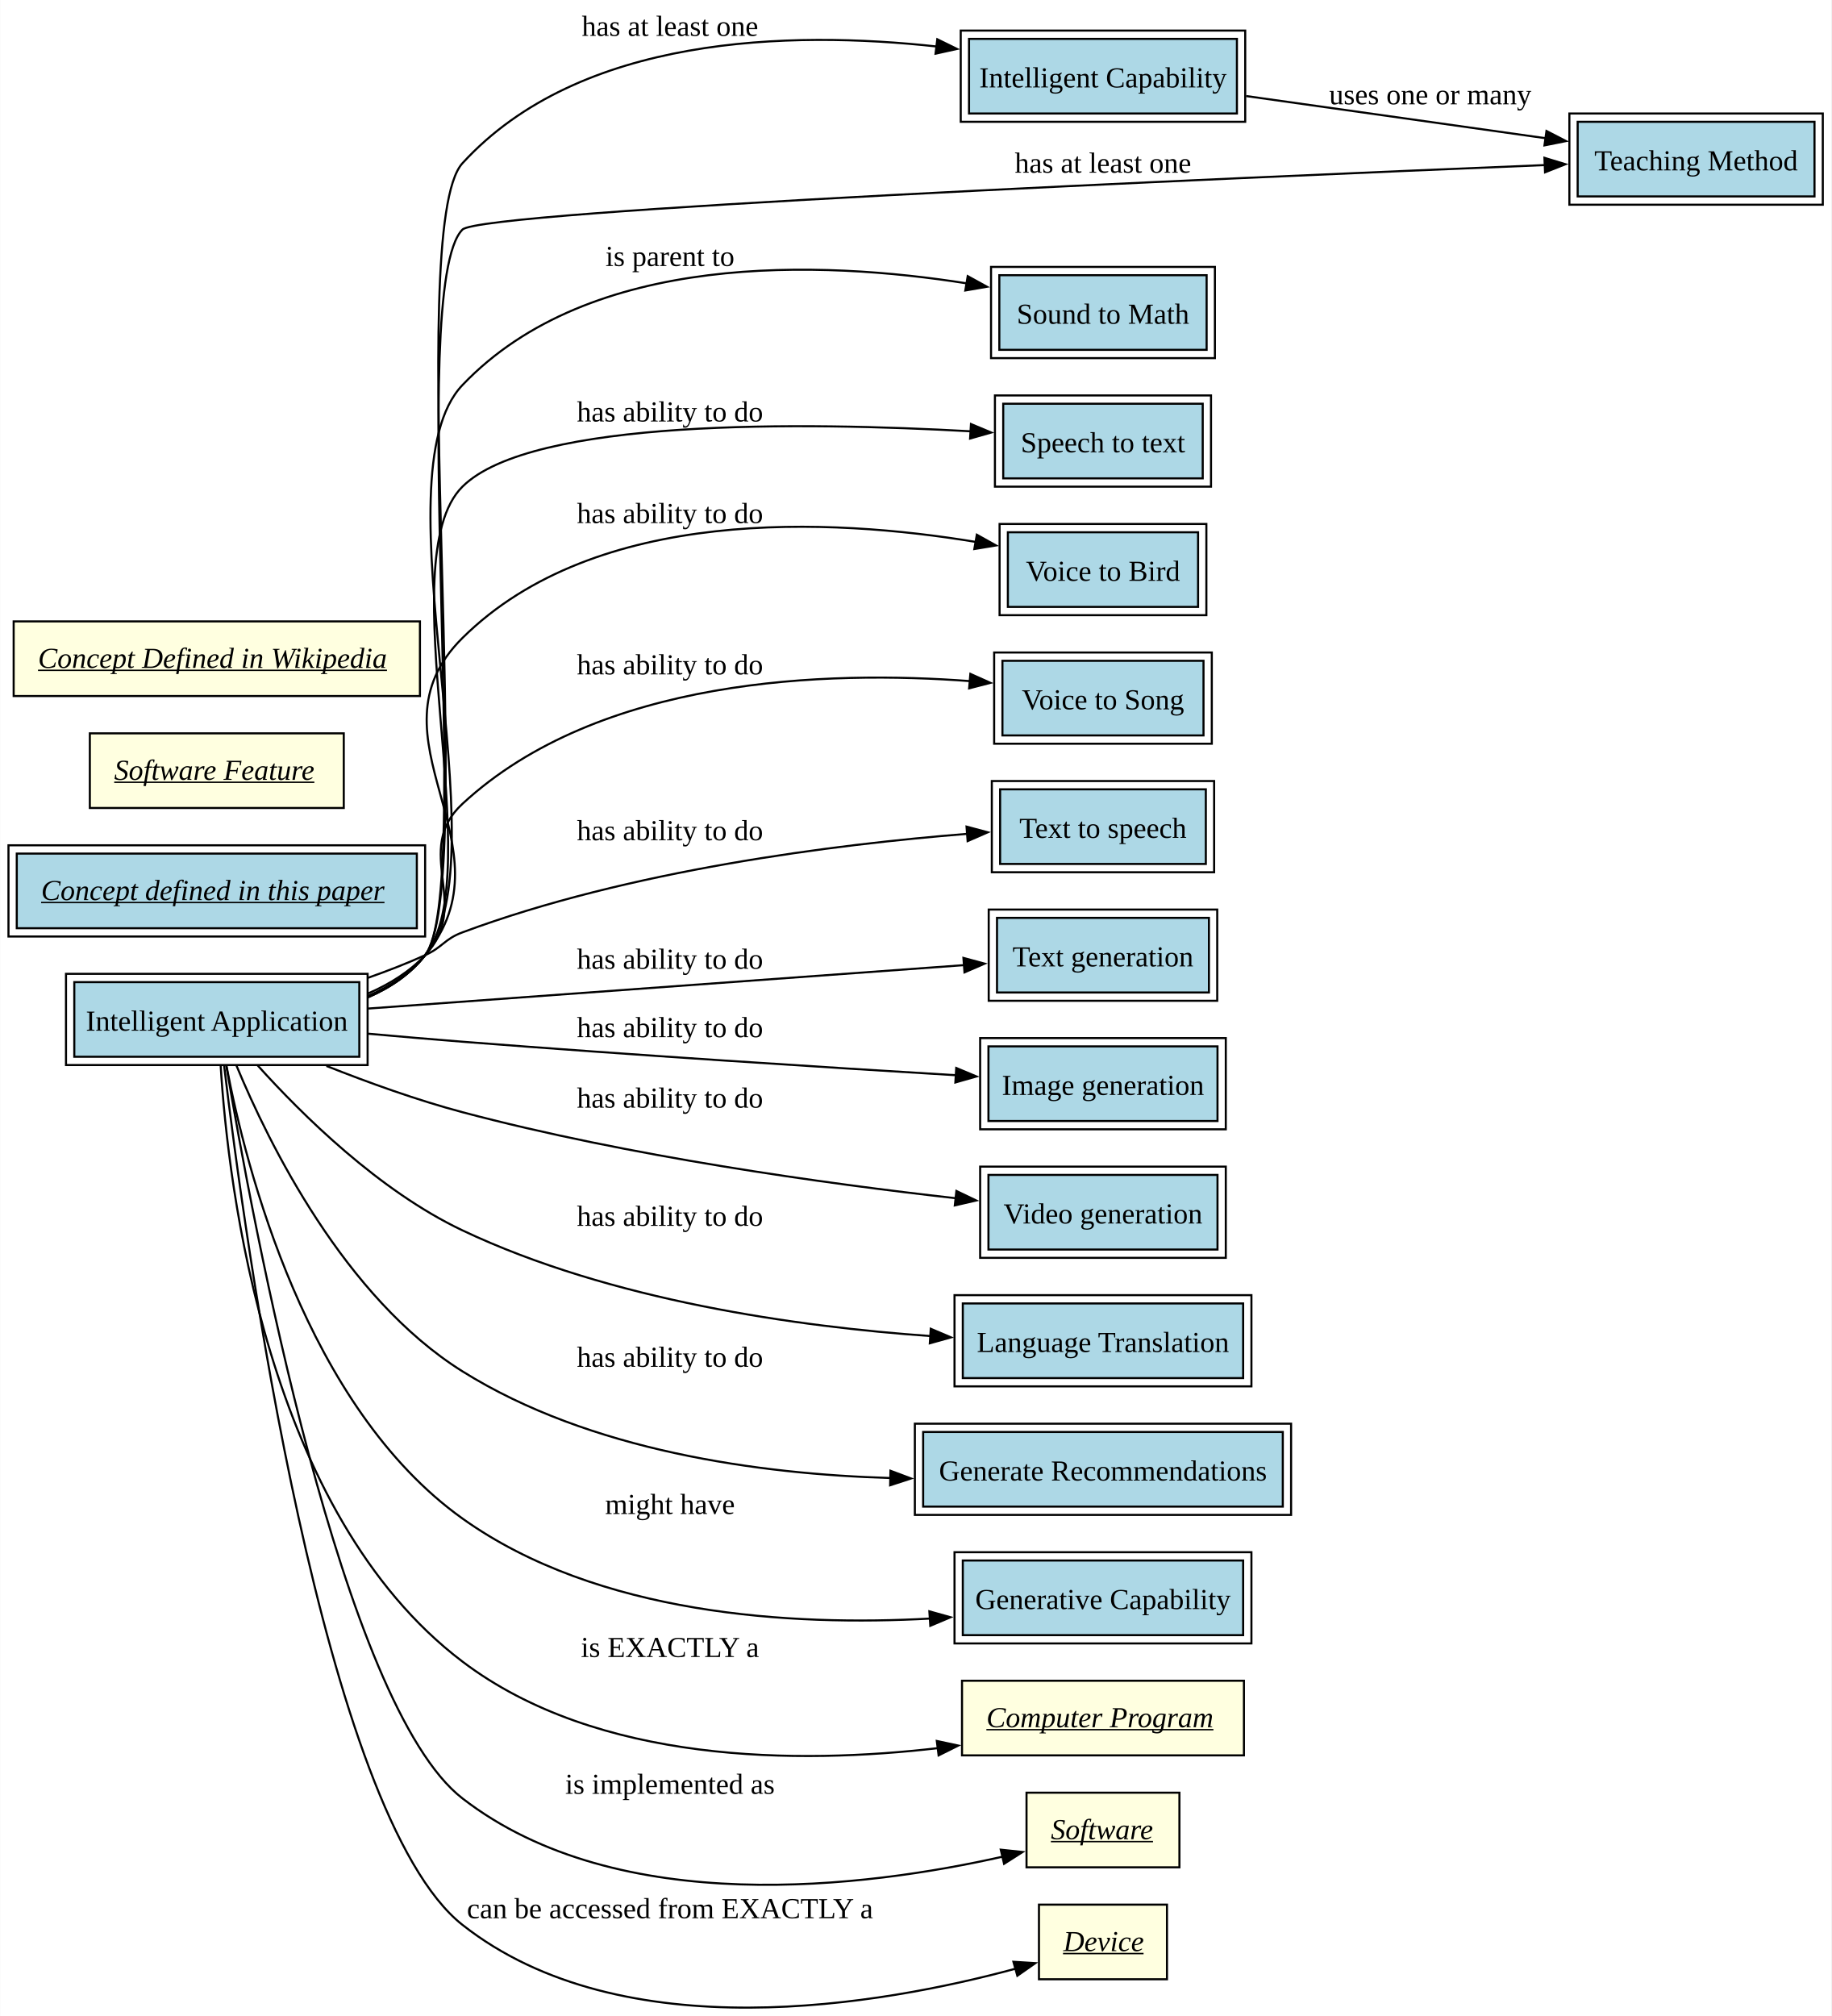
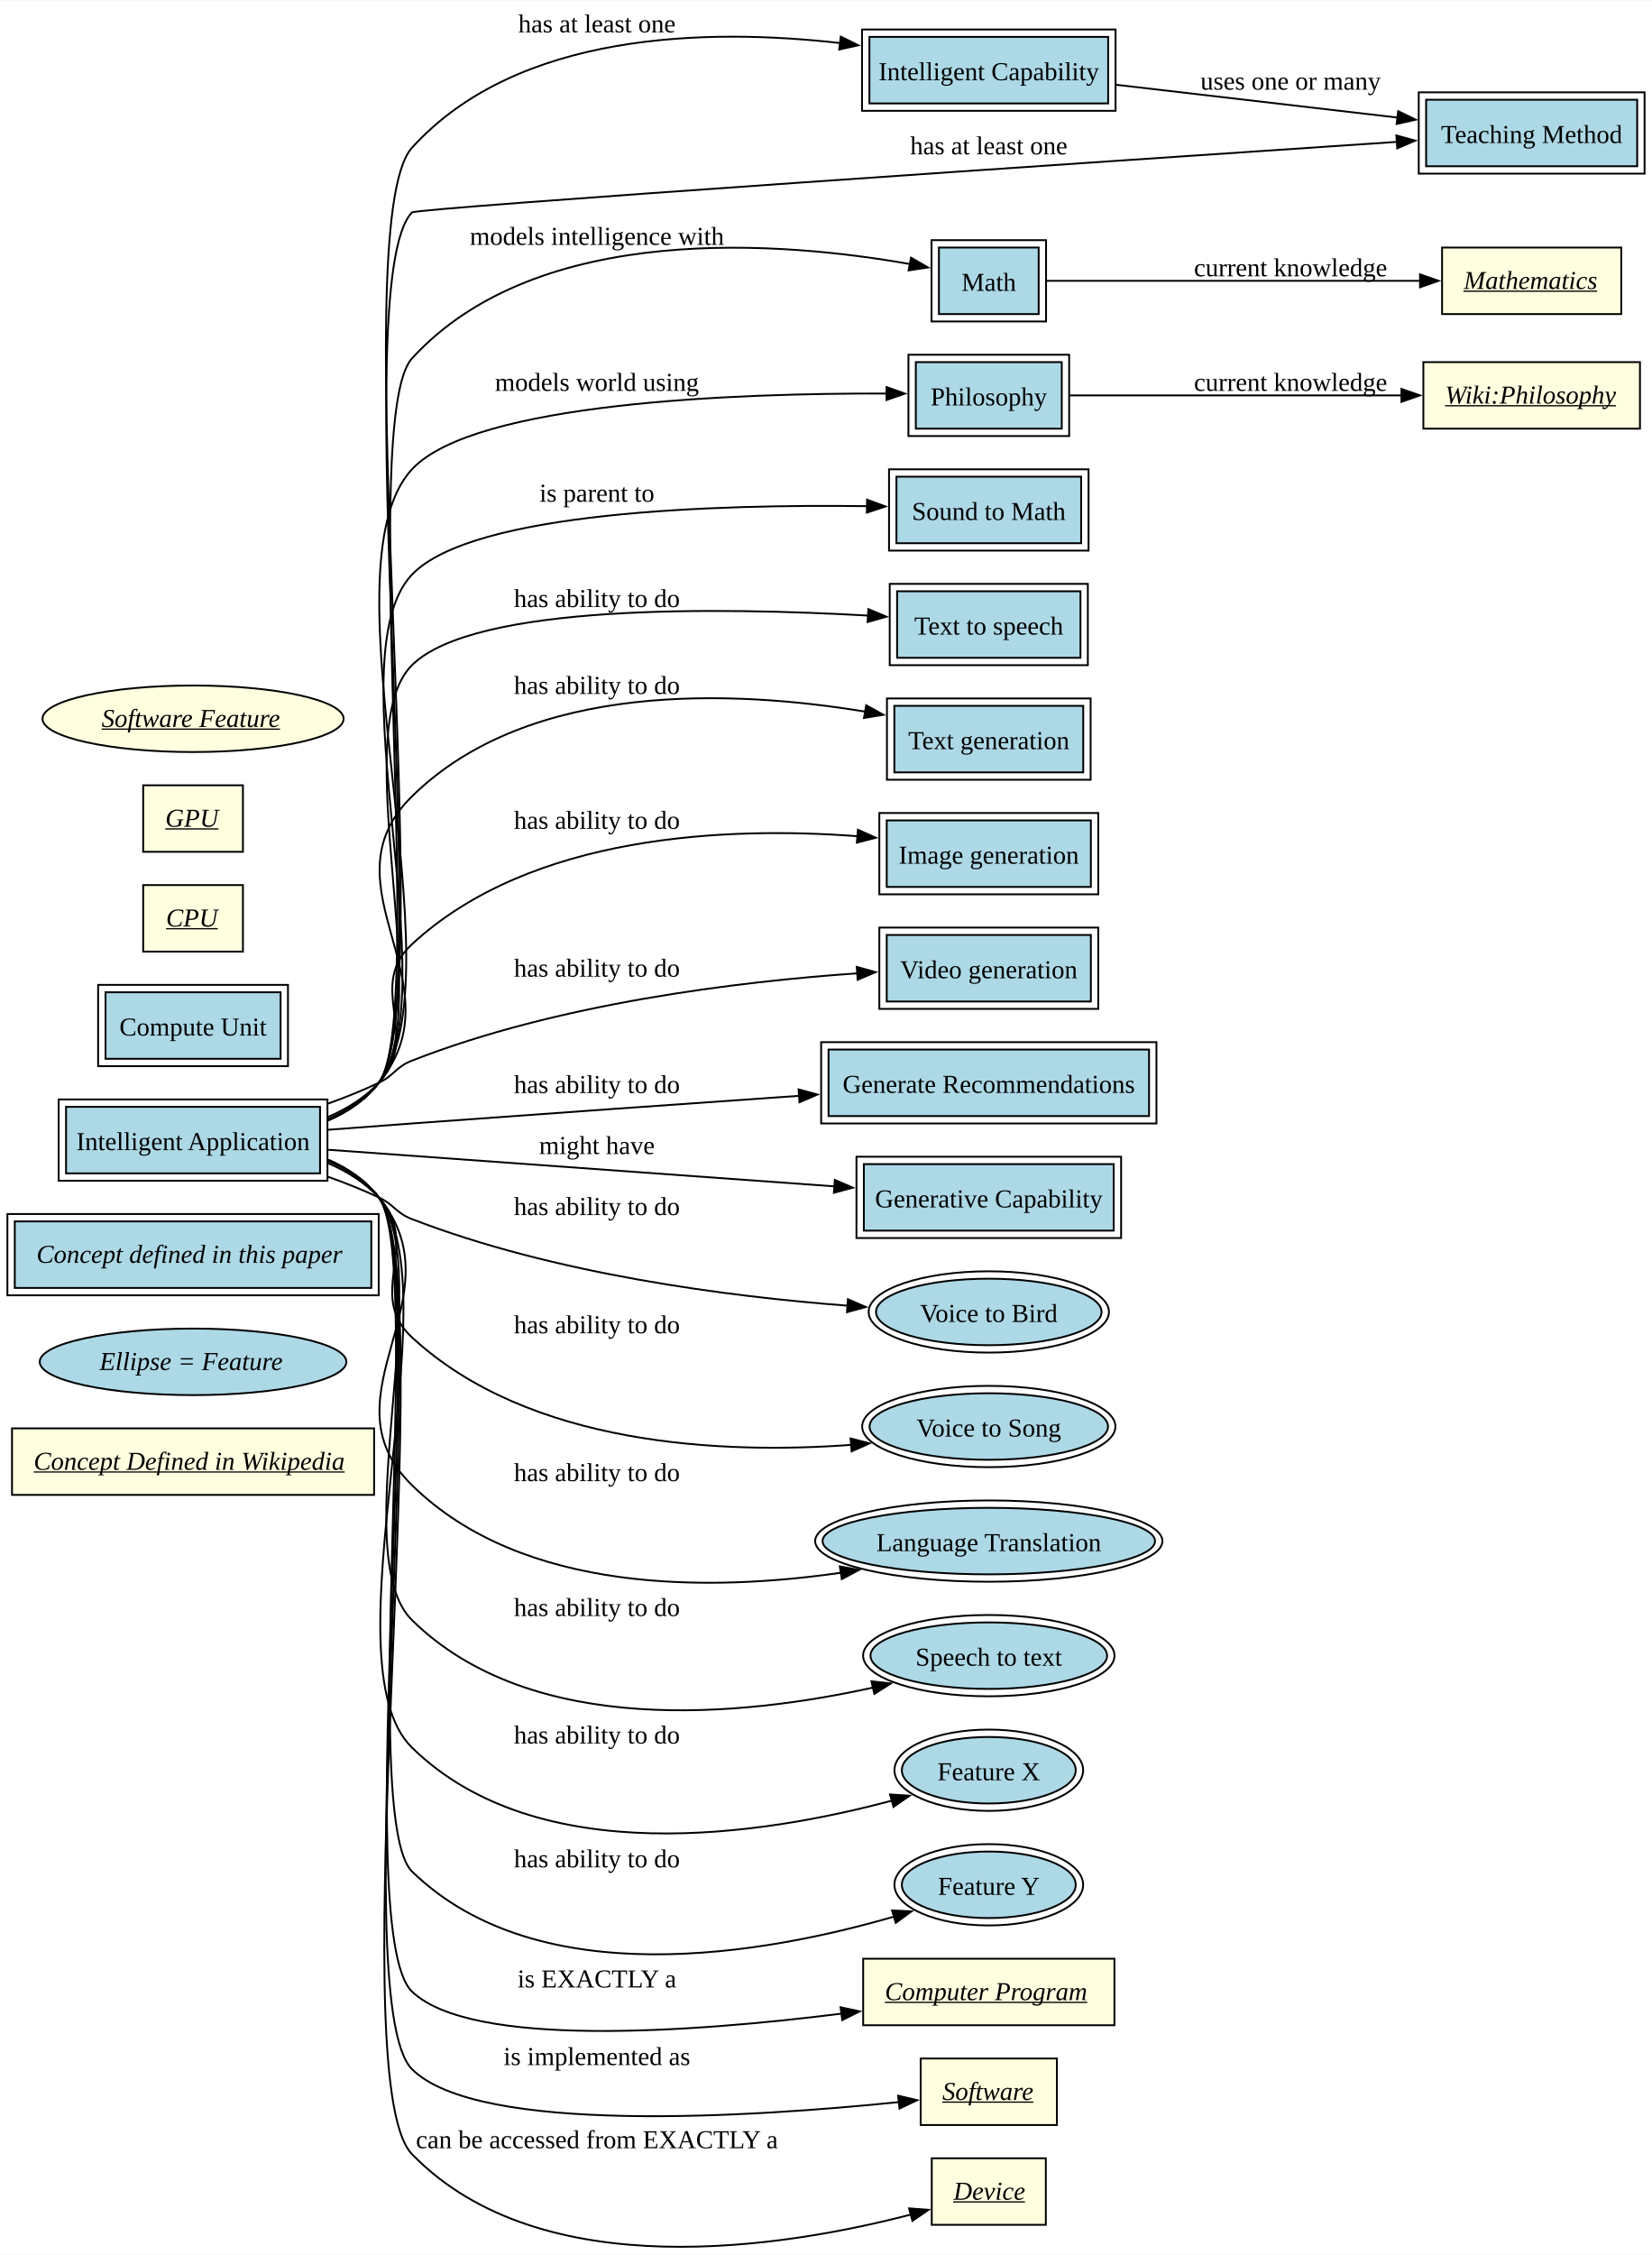
- <svg xmlns="http://www.w3.org/2000/svg" xmlns:xlink="http://www.w3.org/1999/xlink" width="883pt" height="972pt" viewBox="0.00 0.00 883.25 972.47">
-   <g id="graph0" class="graph" transform="scale(1 1) rotate(0) translate(4 968.47)">
-     <polygon fill="white" stroke="none" points="-4,4 -4,-968.47 879.25,-968.47 879.25,4 -4,4" />
+ <svg xmlns="http://www.w3.org/2000/svg" xmlns:xlink="http://www.w3.org/1999/xlink" width="894pt" height="1220pt" viewBox="0.00 0.00 894.22 1219.87">
+   <g id="graph0" class="graph" transform="scale(1 1) rotate(0) translate(4 1215.87)">
+     <polygon fill="white" stroke="none" points="-4,4 -4,-1215.87 890.22,-1215.87 890.22,4 -4,4" />
    <g id="node1" class="node">
-       <polygon fill="lightblue" stroke="black" points="169.25,-494.72 31.75,-494.72 31.75,-458.72 169.25,-458.72 169.25,-494.72" />
-       <polygon fill="none" stroke="black" points="173.25,-498.72 27.75,-498.72 27.75,-454.72 173.25,-454.72 173.25,-498.72" />
-       <text text-anchor="middle" x="100.5" y="-471.3" font-family="Times New Roman,serif" font-size="14.00">Intelligent Application</text>
+       <g id="a_node1">
+         <a xlink:href="https://en.wikipedia.org/" xlink:title=" &lt;i&gt;&lt;u&gt;Concept Defined in Wikipedia&lt;/u&gt;&lt;/i&gt; ">
+           <polygon fill="lightyellow" stroke="black" points="198.5,-443.12 2.5,-443.12 2.5,-407.12 198.5,-407.12 198.5,-443.12" />
+           <text text-anchor="start" x="10.5" y="-420.69" font-family="Times New Roman,serif" font-size="14.00"> </text>
+           <text text-anchor="start" x="14.25" y="-420.69" font-family="Times New Roman,serif" font-style="italic" text-decoration="underline" font-size="14.00">Concept Defined in Wikipedia</text>
+           <text text-anchor="start" x="186.75" y="-420.69" font-family="Times New Roman,serif" font-size="14.00"> </text>
+         </a>
+       </g>
    </g>
    <g id="node2" class="node">
-       <polygon fill="lightblue" stroke="black" points="592.62,-949.72 463.38,-949.72 463.38,-913.72 592.62,-913.72 592.62,-949.72" />
-       <polygon fill="none" stroke="black" points="596.62,-953.72 459.38,-953.72 459.38,-909.72 596.62,-909.72 596.62,-953.72" />
-       <text text-anchor="middle" x="528" y="-926.3" font-family="Times New Roman,serif" font-size="14.00">Intelligent Capability</text>
+       <ellipse fill="lightblue" stroke="black" cx="100.5" cy="-479.12" rx="83" ry="18" />
+       <text text-anchor="start" x="46.12" y="-474.69" font-family="Times New Roman,serif" font-size="14.00"> </text>
+       <text text-anchor="start" x="49.88" y="-474.69" font-family="Times New Roman,serif" font-style="italic" font-size="14.00">Ellipse = Feature</text>
+       <text text-anchor="start" x="151.12" y="-474.69" font-family="Times New Roman,serif" font-size="14.00"> </text>
+     </g>
+     <g id="node3" class="node">
+       <polygon fill="lightblue" stroke="black" points="197,-555.12 4,-555.12 4,-519.12 197,-519.12 197,-555.12" />
+       <polygon fill="none" stroke="black" points="201,-559.12 0,-559.12 0,-515.12 201,-515.12 201,-559.12" />
+       <text text-anchor="start" x="12" y="-532.69" font-family="Times New Roman,serif" font-size="14.00"> </text>
+       <text text-anchor="start" x="15.75" y="-532.69" font-family="Times New Roman,serif" font-style="italic" font-size="14.00">Concept defined in this paper</text>
+       <text text-anchor="start" x="185.25" y="-532.69" font-family="Times New Roman,serif" font-size="14.00"> </text>
+     </g>
+     <g id="node4" class="node">
+       <polygon fill="lightblue" stroke="black" points="169.25,-617.12 31.75,-617.12 31.75,-581.12 169.25,-581.12 169.25,-617.12" />
+       <polygon fill="none" stroke="black" points="173.25,-621.12 27.75,-621.12 27.75,-577.12 173.25,-577.12 173.25,-621.12" />
+       <text text-anchor="middle" x="100.5" y="-593.69" font-family="Times New Roman,serif" font-size="14.00">Intelligent Application</text>
+     </g>
+     <g id="node5" class="node">
+       <polygon fill="lightblue" stroke="black" points="595.86,-1196.12 466.61,-1196.12 466.61,-1160.12 595.86,-1160.12 595.86,-1196.12" />
+       <polygon fill="none" stroke="black" points="599.86,-1200.12 462.61,-1200.12 462.61,-1156.12 599.86,-1156.12 599.86,-1200.12" />
+       <text text-anchor="middle" x="531.24" y="-1172.69" font-family="Times New Roman,serif" font-size="14.00">Intelligent Capability</text>
+     </g>
+     <g id="edge8" class="edge">
+       <path fill="none" stroke="black" d="M173.59,-609.74C184.24,-614.37 193.97,-620.91 201,-630.12 235.14,-674.83 181.23,-1094.42 219,-1136.12 276.07,-1199.11 379.07,-1200.96 450.88,-1192.77" />
+       <polygon fill="black" stroke="black" points="451.13,-1196.26 460.63,-1191.56 450.27,-1189.31 451.13,-1196.26" />
+       <text text-anchor="middle" x="319.12" y="-1198.57" font-family="Times New Roman,serif" font-size="14.00">has at least one</text>
+     </g>
+     <g id="node6" class="node">
+       <polygon fill="lightblue" stroke="black" points="882.22,-1162.12 767.97,-1162.12 767.97,-1126.12 882.22,-1126.12 882.22,-1162.12" />
+       <polygon fill="none" stroke="black" points="886.22,-1166.12 763.97,-1166.12 763.97,-1122.12 886.22,-1122.12 886.22,-1166.12" />
+       <text text-anchor="middle" x="825.1" y="-1138.69" font-family="Times New Roman,serif" font-size="14.00">Teaching Method</text>
+     </g>
+     <g id="edge9" class="edge">
+       <path fill="none" stroke="black" d="M173.57,-609.76C184.22,-614.39 193.96,-620.92 201,-630.12 232.84,-671.7 182.58,-1063.48 219,-1101.12 221.3,-1103.49 592.74,-1128.63 752.45,-1139.33" />
+       <polygon fill="black" stroke="black" points="751.86,-1142.8 762.07,-1139.98 752.33,-1135.81 751.86,-1142.8" />
+       <text text-anchor="middle" x="531.24" y="-1132.57" font-family="Times New Roman,serif" font-size="14.00">has at least one</text>
+     </g>
+     <g id="node8" class="node">
+       <polygon fill="lightblue" stroke="black" points="558.24,-1082.12 504.24,-1082.12 504.24,-1046.12 558.24,-1046.12 558.24,-1082.12" />
+       <polygon fill="none" stroke="black" points="562.24,-1086.12 500.24,-1086.12 500.24,-1042.12 562.24,-1042.12 562.24,-1086.12" />
+       <text text-anchor="middle" x="531.24" y="-1058.69" font-family="Times New Roman,serif" font-size="14.00">Math</text>
+     </g>
+     <g id="edge1" class="edge">
+       <path fill="none" stroke="black" d="M173.51,-609.8C184.17,-614.43 193.92,-620.95 201,-630.12 227.64,-664.63 189.56,-989.95 219,-1022.12 287.56,-1097.01 421.07,-1085.17 488.76,-1073.15" />
+       <polygon fill="black" stroke="black" points="489.15,-1076.64 498.33,-1071.35 487.86,-1069.75 489.15,-1076.64" />
+       <text text-anchor="middle" x="319.12" y="-1083.57" font-family="Times New Roman,serif" font-size="14.00">models intelligence with</text>
+     </g>
+     <g id="node9" class="node">
+       <polygon fill="lightblue" stroke="black" points="570.74,-1020.12 491.74,-1020.12 491.74,-984.12 570.74,-984.12 570.74,-1020.12" />
+       <polygon fill="none" stroke="black" points="574.74,-1024.12 487.74,-1024.12 487.74,-980.12 574.74,-980.12 574.74,-1024.12" />
+       <text text-anchor="middle" x="531.24" y="-996.69" font-family="Times New Roman,serif" font-size="14.00">Philosophy</text>
+     </g>
+     <g id="edge2" class="edge">
+       <path fill="none" stroke="black" d="M173.45,-609.85C184.11,-614.47 193.89,-620.98 201,-630.12 246.39,-688.42 168.71,-907.98 219,-962.12 252.79,-998.49 396.26,-1003.35 476.09,-1003.12" />
+       <polygon fill="black" stroke="black" points="475.89,-1006.63 485.87,-1003.07 475.85,-999.63 475.89,-1006.63" />
+       <text text-anchor="middle" x="319.12" y="-1004.57" font-family="Times New Roman,serif" font-size="14.00">models world using</text>
+     </g>
+     <g id="node10" class="node">
+       <polygon fill="lightblue" stroke="black" points="581.24,-958.12 481.24,-958.12 481.24,-922.12 581.24,-922.12 581.24,-958.12" />
+       <polygon fill="none" stroke="black" points="585.24,-962.12 477.24,-962.12 477.24,-918.12 585.24,-918.12 585.24,-962.12" />
+       <text text-anchor="middle" x="531.24" y="-934.69" font-family="Times New Roman,serif" font-size="14.00">Sound to Math</text>
+     </g>
+     <g id="edge23" class="edge">
+       <path fill="none" stroke="black" d="M173.36,-609.92C184.03,-614.53 193.84,-621.02 201,-630.12 238.89,-678.23 176.72,-860.81 219,-905.12 251.76,-939.44 384.53,-943.23 465.7,-942.17" />
+       <polygon fill="black" stroke="black" points="465.34,-945.67 475.29,-942.01 465.23,-938.67 465.34,-945.67" />
+       <text text-anchor="middle" x="319.12" y="-944.57" font-family="Times New Roman,serif" font-size="14.00">is parent to</text>
+     </g>
+     <g id="node11" class="node">
+       <polygon fill="lightblue" stroke="black" points="580.86,-896.12 481.61,-896.12 481.61,-860.12 580.86,-860.12 580.86,-896.12" />
+       <polygon fill="none" stroke="black" points="584.86,-900.12 477.61,-900.12 477.61,-856.12 584.86,-856.12 584.86,-900.12" />
+       <text text-anchor="middle" x="531.24" y="-872.69" font-family="Times New Roman,serif" font-size="14.00">Text to speech</text>
+     </g>
+     <g id="edge12" class="edge">
+       <path fill="none" stroke="black" d="M173.26,-610.01C183.94,-614.61 193.77,-621.07 201,-630.12 232.45,-669.48 183.22,-820.65 219,-856.12 252.62,-889.44 385.41,-887.52 466.28,-882.94" />
+       <polygon fill="black" stroke="black" points="466.05,-886.46 475.82,-882.37 465.63,-879.47 466.05,-886.46" />
+       <text text-anchor="middle" x="319.12" y="-887.57" font-family="Times New Roman,serif" font-size="14.00">has ability to do</text>
+     </g>
+     <g id="node12" class="node">
+       <polygon fill="lightblue" stroke="black" points="582.36,-834.12 480.11,-834.12 480.11,-798.12 582.36,-798.12 582.36,-834.12" />
+       <polygon fill="none" stroke="black" points="586.36,-838.12 476.11,-838.12 476.11,-794.12 586.36,-794.12 586.36,-838.12" />
+       <text text-anchor="middle" x="531.24" y="-810.69" font-family="Times New Roman,serif" font-size="14.00">Text generation</text>
+     </g>
+     <g id="edge18" class="edge">
+       <path fill="none" stroke="black" d="M173.73,-610.55C184.16,-615.11 193.78,-621.41 201,-630.12 245.26,-683.51 169.56,-736.48 219,-785.12 282.93,-848.01 393.92,-842.65 464.64,-830.93" />
+       <polygon fill="black" stroke="black" points="464.89,-834.44 474.13,-829.27 463.68,-827.55 464.89,-834.44" />
+       <text text-anchor="middle" x="319.12" y="-840.57" font-family="Times New Roman,serif" font-size="14.00">has ability to do</text>
+     </g>
+     <g id="node13" class="node">
+       <polygon fill="lightblue" stroke="black" points="586.49,-772.12 475.99,-772.12 475.99,-736.12 586.49,-736.12 586.49,-772.12" />
+       <polygon fill="none" stroke="black" points="590.49,-776.12 471.99,-776.12 471.99,-732.12 590.49,-732.12 590.49,-776.12" />
+       <text text-anchor="middle" x="531.24" y="-748.69" font-family="Times New Roman,serif" font-size="14.00">Image generation</text>
+     </g>
+     <g id="edge19" class="edge">
+       <path fill="none" stroke="black" d="M173.62,-611.65C183.86,-616.08 193.46,-622.06 201,-630.12 224.42,-655.15 193.82,-681.86 219,-705.12 283.71,-764.88 390.16,-768.84 460.24,-763.56" />
+       <polygon fill="black" stroke="black" points="460.41,-767.06 470.08,-762.73 459.82,-760.08 460.41,-767.06" />
+       <text text-anchor="middle" x="319.12" y="-767.57" font-family="Times New Roman,serif" font-size="14.00">has ability to do</text>
+     </g>
+     <g id="node14" class="node">
+       <polygon fill="lightblue" stroke="black" points="586.49,-710.12 475.99,-710.12 475.99,-674.12 586.49,-674.12 586.49,-710.12" />
+       <polygon fill="none" stroke="black" points="590.49,-714.12 471.99,-714.12 471.99,-670.12 590.49,-670.12 590.49,-714.12" />
+       <text text-anchor="middle" x="531.24" y="-686.69" font-family="Times New Roman,serif" font-size="14.00">Video generation</text>
+     </g>
+     <g id="edge20" class="edge">
+       <path fill="none" stroke="black" d="M173.64,-618.89C183.01,-622.24 192.34,-625.99 201,-630.12 209.68,-634.25 210.05,-638.61 219,-642.12 298.07,-673.11 395.64,-684.9 460.23,-689.38" />
+       <polygon fill="black" stroke="black" points="459.78,-692.86 469.99,-690.01 460.24,-685.88 459.78,-692.86" />
+       <text text-anchor="middle" x="319.12" y="-687.57" font-family="Times New Roman,serif" font-size="14.00">has ability to do</text>
+     </g>
+     <g id="node15" class="node">
+       <polygon fill="lightblue" stroke="black" points="617.99,-648.12 444.49,-648.12 444.49,-612.12 617.99,-612.12 617.99,-648.12" />
+       <polygon fill="none" stroke="black" points="621.99,-652.12 440.49,-652.12 440.49,-608.12 621.99,-608.12 621.99,-652.12" />
+       <text text-anchor="middle" x="531.24" y="-624.69" font-family="Times New Roman,serif" font-size="14.00">Generate Recommendations</text>
+     </g>
+     <g id="edge22" class="edge">
+       <path fill="none" stroke="black" d="M173.58,-604.7C188.59,-605.85 204.31,-607.03 219,-608.12 289.06,-613.27 368,-618.85 428.85,-623.1" />
+       <polygon fill="black" stroke="black" points="428.27,-626.57 438.49,-623.77 428.76,-619.58 428.27,-626.57" />
+       <text text-anchor="middle" x="319.12" y="-624.57" font-family="Times New Roman,serif" font-size="14.00">has ability to do</text>
+     </g>
+     <g id="node16" class="node">
+       <polygon fill="lightblue" stroke="black" points="598.86,-586.12 463.61,-586.12 463.61,-550.12 598.86,-550.12 598.86,-586.12" />
+       <polygon fill="none" stroke="black" points="602.86,-590.12 459.61,-590.12 459.61,-546.12 602.86,-546.12 602.86,-590.12" />
+       <text text-anchor="middle" x="531.24" y="-562.69" font-family="Times New Roman,serif" font-size="14.00">Generative Capability</text>
+     </g>
+     <g id="edge10" class="edge">
+       <path fill="none" stroke="black" d="M173.74,-593.89C249.49,-588.42 368.32,-579.82 447.71,-574.08" />
+       <polygon fill="black" stroke="black" points="447.89,-577.58 457.61,-573.37 447.39,-570.6 447.89,-577.58" />
+       <text text-anchor="middle" x="319.12" y="-591.57" font-family="Times New Roman,serif" font-size="14.00">might have</text>
+     </g>
+     <g id="node17" class="node">
+       <ellipse fill="lightblue" stroke="black" cx="531.24" cy="-506.12" rx="61.04" ry="18" />
+       <ellipse fill="none" stroke="black" cx="531.24" cy="-506.12" rx="65.04" ry="22" />
+       <text text-anchor="middle" x="531.24" y="-500.69" font-family="Times New Roman,serif" font-size="14.00">Voice to Bird</text>
+     </g>
+     <g id="edge14" class="edge">
+       <path fill="none" stroke="black" d="M173.61,-579.26C182.98,-575.92 192.32,-572.2 201,-568.12 209.64,-564.04 210.09,-559.81 219,-556.37 296.05,-526.55 390.43,-514.43 454.93,-509.5" />
+       <polygon fill="black" stroke="black" points="454.98,-513 464.7,-508.79 454.48,-506.02 454.98,-513" />
+       <text text-anchor="middle" x="319.12" y="-558.57" font-family="Times New Roman,serif" font-size="14.00">has ability to do</text>
+     </g>
+     <g id="node18" class="node">
+       <ellipse fill="lightblue" stroke="black" cx="531.24" cy="-444.12" rx="64.54" ry="18" />
+       <ellipse fill="none" stroke="black" cx="531.24" cy="-444.12" rx="68.54" ry="22" />
+       <text text-anchor="middle" x="531.24" y="-438.69" font-family="Times New Roman,serif" font-size="14.00">Voice to Song</text>
+     </g>
+     <g id="edge15" class="edge">
+       <path fill="none" stroke="black" d="M173.63,-586.6C183.88,-582.17 193.47,-576.18 201,-568.12 224.61,-542.82 193.58,-515.84 219,-492.37 282.64,-433.59 386.71,-429.09 456.8,-434.19" />
+       <polygon fill="black" stroke="black" points="456.42,-437.67 466.67,-435 456.99,-430.69 456.42,-437.67" />
+       <text text-anchor="middle" x="319.12" y="-494.57" font-family="Times New Roman,serif" font-size="14.00">has ability to do</text>
+     </g>
+     <g id="node19" class="node">
+       <ellipse fill="lightblue" stroke="black" cx="531.24" cy="-382.12" rx="89.99" ry="18" />
+       <ellipse fill="none" stroke="black" cx="531.24" cy="-382.12" rx="93.99" ry="22" />
+       <text text-anchor="middle" x="531.24" y="-376.69" font-family="Times New Roman,serif" font-size="14.00">Language Translation</text>
+     </g>
+     <g id="edge21" class="edge">
+       <path fill="none" stroke="black" d="M173.74,-587.68C184.16,-583.13 193.79,-576.82 201,-568.12 245.46,-514.46 169.28,-461.19 219,-412.37 279.12,-353.33 380.73,-354.76 451.43,-365.03" />
+       <polygon fill="black" stroke="black" points="450.59,-368.44 461.01,-366.52 451.66,-361.53 450.59,-368.44" />
+       <text text-anchor="middle" x="319.12" y="-414.57" font-family="Times New Roman,serif" font-size="14.00">has ability to do</text>
+     </g>
+     <g id="node20" class="node">
+       <ellipse fill="lightblue" stroke="black" cx="531.24" cy="-320.12" rx="64.04" ry="18" />
+       <ellipse fill="none" stroke="black" cx="531.24" cy="-320.12" rx="68.04" ry="22" />
+       <text text-anchor="middle" x="531.24" y="-314.69" font-family="Times New Roman,serif" font-size="14.00">Speech to text</text>
+     </g>
+     <g id="edge13" class="edge">
+       <path fill="none" stroke="black" d="M173.26,-588.23C183.95,-583.63 193.78,-577.17 201,-568.12 232.81,-528.26 182.64,-375.12 219,-339.37 284.04,-275.41 398.28,-287.3 468.79,-302.9" />
+       <polygon fill="black" stroke="black" points="467.71,-306.25 478.24,-305.09 469.29,-299.43 467.71,-306.25" />
+       <text text-anchor="middle" x="319.12" y="-341.57" font-family="Times New Roman,serif" font-size="14.00">has ability to do</text>
+     </g>
+     <g id="node21" class="node">
+       <ellipse fill="lightblue" stroke="black" cx="531.24" cy="-258.12" rx="47.07" ry="18" />
+       <ellipse fill="none" stroke="black" cx="531.24" cy="-258.12" rx="51.07" ry="22" />
+       <text text-anchor="middle" x="531.24" y="-252.69" font-family="Times New Roman,serif" font-size="14.00">Feature X</text>
+     </g>
+     <g id="edge16" class="edge">
+       <path fill="none" stroke="black" d="M173.4,-588.34C184.07,-583.73 193.86,-577.23 201,-568.12 241.88,-515.94 171.64,-316.74 219,-270.37 287.26,-203.53 409.53,-223.11 478.76,-241.66" />
+       <polygon fill="black" stroke="black" points="477.78,-245.02 488.35,-244.33 479.65,-238.27 477.78,-245.02" />
+       <text text-anchor="middle" x="319.12" y="-272.57" font-family="Times New Roman,serif" font-size="14.00">has ability to do</text>
+     </g>
+     <g id="node22" class="node">
+       <ellipse fill="lightblue" stroke="black" cx="531.24" cy="-196.12" rx="47.07" ry="18" />
+       <ellipse fill="none" stroke="black" cx="531.24" cy="-196.12" rx="51.07" ry="22" />
+       <text text-anchor="middle" x="531.24" y="-190.69" font-family="Times New Roman,serif" font-size="14.00">Feature Y</text>
+     </g>
+     <g id="edge17" class="edge">
+       <path fill="none" stroke="black" d="M173.49,-588.41C184.14,-583.78 193.91,-577.27 201,-568.12 225.85,-536.04 189.94,-231.68 219,-203.37 287.76,-136.37 410.92,-158.85 479.9,-178.9" />
+       <polygon fill="black" stroke="black" points="478.87,-182.24 489.45,-181.77 480.88,-175.54 478.87,-182.24" />
+       <text text-anchor="middle" x="319.12" y="-205.57" font-family="Times New Roman,serif" font-size="14.00">has ability to do</text>
+     </g>
+     <g id="node23" class="node">
+       <g id="a_node23">
+         <a xlink:href="https://en.wikipedia.org/wiki/Computer_program" xlink:title=" &lt;i&gt;&lt;u&gt;Computer Program&lt;/u&gt;&lt;/i&gt; ">
+           <polygon fill="lightyellow" stroke="black" points="599.24,-156.12 463.24,-156.12 463.24,-120.12 599.24,-120.12 599.24,-156.12" />
+           <text text-anchor="start" x="471.24" y="-133.69" font-family="Times New Roman,serif" font-size="14.00"> </text>
+           <text text-anchor="start" x="474.99" y="-133.69" font-family="Times New Roman,serif" font-style="italic" text-decoration="underline" font-size="14.00">Computer Program</text>
+           <text text-anchor="start" x="587.49" y="-133.69" font-family="Times New Roman,serif" font-size="14.00"> </text>
+         </a>
+       </g>
+     </g>
+     <g id="edge6" class="edge">
+       <path fill="none" stroke="black" d="M173.54,-588.45C184.2,-583.82 193.94,-577.3 201,-568.12 230.12,-530.22 184.52,-171.46 219,-138.37 251.07,-107.59 370.45,-116.26 451.68,-126.4" />
+       <polygon fill="black" stroke="black" points="451.01,-129.84 461.38,-127.64 451.9,-122.9 451.01,-129.84" />
+       <text text-anchor="middle" x="319.12" y="-140.57" font-family="Times New Roman,serif" font-size="14.00">is EXACTLY a</text>
+     </g>
+     <g id="node24" class="node">
+       <g id="a_node24">
+         <a xlink:href="https://en.wikipedia.org/wiki/Software" xlink:title=" &lt;i&gt;&lt;u&gt;Software&lt;/u&gt;&lt;/i&gt; ">
+           <polygon fill="lightyellow" stroke="black" points="568.11,-102.12 494.36,-102.12 494.36,-66.12 568.11,-66.12 568.11,-102.12" />
+           <text text-anchor="start" x="502.36" y="-79.69" font-family="Times New Roman,serif" font-size="14.00"> </text>
+           <text text-anchor="start" x="506.11" y="-79.69" font-family="Times New Roman,serif" font-style="italic" text-decoration="underline" font-size="14.00">Software</text>
+           <text text-anchor="start" x="556.36" y="-79.69" font-family="Times New Roman,serif" font-size="14.00"> </text>
+         </a>
+       </g>
+     </g>
+     <g id="edge5" class="edge">
+       <path fill="none" stroke="black" d="M173.57,-588.47C184.22,-583.84 193.96,-577.31 201,-568.12 232.89,-526.47 181.93,-133.48 219,-96.37 254.76,-60.56 404.56,-70.56 482.56,-78.53" />
+       <polygon fill="black" stroke="black" points="482.16,-82 492.47,-79.57 482.9,-75.04 482.16,-82" />
+       <text text-anchor="middle" x="319.12" y="-98.57" font-family="Times New Roman,serif" font-size="14.00">is implemented as</text>
+     </g>
+     <g id="node25" class="node">
+       <g id="a_node25">
+         <a xlink:href="https://en.wikipedia.org/wiki/Device" xlink:title=" &lt;i&gt;&lt;u&gt;Device&lt;/u&gt;&lt;/i&gt; ">
+           <polygon fill="lightyellow" stroke="black" points="562.11,-48.12 500.36,-48.12 500.36,-12.12 562.11,-12.12 562.11,-48.12" />
+           <text text-anchor="start" x="508.36" y="-25.69" font-family="Times New Roman,serif" font-size="14.00"> </text>
+           <text text-anchor="start" x="512.11" y="-25.69" font-family="Times New Roman,serif" font-style="italic" text-decoration="underline" font-size="14.00">Device</text>
+           <text text-anchor="start" x="550.36" y="-25.69" font-family="Times New Roman,serif" font-size="14.00"> </text>
+         </a>
+       </g>
+     </g>
+     <g id="edge7" class="edge">
+       <path fill="none" stroke="black" d="M173.6,-588.49C184.25,-583.86 193.98,-577.32 201,-568.12 235.92,-522.35 178.92,-91.68 219,-50.37 289.22,22.01 421.98,-0.2 489.13,-17.68" />
+       <polygon fill="black" stroke="black" points="488.07,-21.02 498.64,-20.25 489.9,-14.26 488.07,-21.02" />
+       <text text-anchor="middle" x="319.12" y="-53.57" font-family="Times New Roman,serif" font-size="14.00">can be accessed from EXACTLY a</text>
+     </g>
+     <g id="edge11" class="edge">
+       <path fill="none" stroke="black" d="M600.3,-1170.19C646.05,-1164.86 706.24,-1157.85 752.67,-1152.44" />
+       <polygon fill="black" stroke="black" points="752.83,-1155.94 762.36,-1151.31 752.02,-1148.99 752.83,-1155.94" />
+       <text text-anchor="middle" x="694.6" y="-1167.57" font-family="Times New Roman,serif" font-size="14.00">uses one or many</text>
+     </g>
+     <g id="node7" class="node">
+       <polygon fill="lightblue" stroke="black" points="147.88,-679.12 53.12,-679.12 53.12,-643.12 147.88,-643.12 147.88,-679.12" />
+       <polygon fill="none" stroke="black" points="151.88,-683.12 49.12,-683.12 49.12,-639.12 151.88,-639.12 151.88,-683.12" />
+       <text text-anchor="middle" x="100.5" y="-655.69" font-family="Times New Roman,serif" font-size="14.00">Compute Unit</text>
+     </g>
+     <g id="node28" class="node">
+       <g id="a_node28">
+         <a xlink:href="https://en.wikipedia.org/wiki/Mathematics" xlink:title=" &lt;i&gt;&lt;u&gt;Mathematics&lt;/u&gt;&lt;/i&gt; ">
+           <polygon fill="lightyellow" stroke="black" points="873.6,-1082.12 776.6,-1082.12 776.6,-1046.12 873.6,-1046.12 873.6,-1082.12" />
+           <text text-anchor="start" x="784.6" y="-1059.69" font-family="Times New Roman,serif" font-size="14.00"> </text>
+           <text text-anchor="start" x="788.35" y="-1059.69" font-family="Times New Roman,serif" font-style="italic" text-decoration="underline" font-size="14.00">Mathematics</text>
+           <text text-anchor="start" x="861.85" y="-1059.69" font-family="Times New Roman,serif" font-size="14.00"> </text>
+         </a>
+       </g>
+     </g>
+     <g id="edge3" class="edge">
+       <path fill="none" stroke="black" d="M562.64,-1064.12C610.31,-1064.12 703.48,-1064.12 764.76,-1064.12" />
+       <polygon fill="black" stroke="black" points="764.67,-1067.62 774.67,-1064.12 764.67,-1060.62 764.67,-1067.62" />
+       <text text-anchor="middle" x="694.6" y="-1066.57" font-family="Times New Roman,serif" font-size="14.00">current knowledge</text>
+     </g>
+     <g id="node29" class="node">
+       <g id="a_node29">
+         <a xlink:href="https://en.wikipedia.org/wiki/Philosophy" xlink:title=" &lt;i&gt;&lt;u&gt;Wiki:Philosophy&lt;/u&gt;&lt;/i&gt; ">
+           <polygon fill="lightyellow" stroke="black" points="883.72,-1020.12 766.47,-1020.12 766.47,-984.12 883.72,-984.12 883.72,-1020.12" />
+           <text text-anchor="start" x="774.47" y="-997.69" font-family="Times New Roman,serif" font-size="14.00"> </text>
+           <text text-anchor="start" x="778.22" y="-997.69" font-family="Times New Roman,serif" font-style="italic" text-decoration="underline" font-size="14.00">Wiki:Philosophy</text>
+           <text text-anchor="start" x="871.97" y="-997.69" font-family="Times New Roman,serif" font-size="14.00"> </text>
+         </a>
+       </g>
    </g>
    <g id="edge4" class="edge">
-       <path fill="none" stroke="black" d="M173.5,-487.41C184.16,-492.04 193.92,-498.56 201,-507.72 226.98,-541.34 190.31,-858.38 219,-889.72 275.63,-951.6 377.04,-953.82 447.97,-946.02" />
-       <polygon fill="black" stroke="black" points="448.07,-949.53 457.58,-944.86 447.23,-942.58 448.07,-949.53" />
-       <text text-anchor="middle" x="319.12" y="-951.17" font-family="Times New Roman,serif" font-size="14.00">has at least one</text>
-     </g>
-     <g id="node3" class="node">
-       <polygon fill="lightblue" stroke="black" points="871.25,-909.72 757,-909.72 757,-873.72 871.25,-873.72 871.25,-909.72" />
-       <polygon fill="none" stroke="black" points="875.25,-913.72 753,-913.72 753,-869.72 875.25,-869.72 875.25,-913.72" />
-       <text text-anchor="middle" x="814.12" y="-886.3" font-family="Times New Roman,serif" font-size="14.00">Teaching Method</text>
-     </g>
-     <g id="edge5" class="edge">
-       <path fill="none" stroke="black" d="M173.47,-487.44C184.13,-492.06 193.9,-498.57 201,-507.72 224.88,-538.48 191.54,-830.11 219,-857.72 228.1,-866.87 585.16,-882.46 741.28,-888.85" />
-       <polygon fill="black" stroke="black" points="740.97,-892.34 751.11,-889.25 741.26,-885.35 740.97,-892.34" />
-       <text text-anchor="middle" x="528" y="-885.17" font-family="Times New Roman,serif" font-size="14.00">has at least one</text>
-     </g>
-     <g id="node4" class="node">
-       <polygon fill="lightblue" stroke="black" points="578,-835.72 478,-835.72 478,-799.72 578,-799.72 578,-835.72" />
-       <polygon fill="none" stroke="black" points="582,-839.72 474,-839.72 474,-795.72 582,-795.72 582,-839.72" />
-       <text text-anchor="middle" x="528" y="-812.3" font-family="Times New Roman,serif" font-size="14.00">Sound to Math</text>
-     </g>
-     <g id="edge17" class="edge">
-       <path fill="none" stroke="black" d="M173.36,-487.52C184.03,-492.14 193.84,-498.62 201,-507.72 238.89,-555.83 176.74,-738.39 219,-782.72 280.68,-847.43 392,-842.9 462.56,-831.74" />
-       <polygon fill="black" stroke="black" points="462.75,-835.26 472.03,-830.15 461.59,-828.35 462.75,-835.26" />
-       <text text-anchor="middle" x="319.12" y="-840.17" font-family="Times New Roman,serif" font-size="14.00">is parent to</text>
-     </g>
-     <g id="node5" class="node">
-       <polygon fill="lightblue" stroke="black" points="576.12,-773.72 479.88,-773.72 479.88,-737.72 576.12,-737.72 576.12,-773.72" />
-       <polygon fill="none" stroke="black" points="580.12,-777.72 475.88,-777.72 475.88,-733.72 580.12,-733.72 580.12,-777.72" />
-       <text text-anchor="middle" x="528" y="-750.3" font-family="Times New Roman,serif" font-size="14.00">Speech to text</text>
-     </g>
-     <g id="edge9" class="edge">
-       <path fill="none" stroke="black" d="M173.26,-487.61C183.94,-492.21 193.77,-498.67 201,-507.72 232.45,-547.08 183.23,-698.24 219,-733.72 252.33,-766.78 384.21,-764.9 464.2,-760.42" />
-       <polygon fill="black" stroke="black" points="464.32,-763.92 474.09,-759.83 463.9,-756.93 464.32,-763.92" />
-       <text text-anchor="middle" x="319.12" y="-765.17" font-family="Times New Roman,serif" font-size="14.00">has ability to do</text>
-     </g>
-     <g id="node6" class="node">
-       <polygon fill="lightblue" stroke="black" points="573.88,-711.72 482.12,-711.72 482.12,-675.72 573.88,-675.72 573.88,-711.72" />
-       <polygon fill="none" stroke="black" points="577.88,-715.72 478.12,-715.72 478.12,-671.72 577.88,-671.72 577.88,-715.72" />
-       <text text-anchor="middle" x="528" y="-688.3" font-family="Times New Roman,serif" font-size="14.00">Voice to Bird</text>
-     </g>
-     <g id="edge10" class="edge">
-       <path fill="none" stroke="black" d="M173.72,-488.17C184.15,-492.72 193.78,-499.02 201,-507.72 244.74,-560.4 170.33,-612.56 219,-660.72 283.54,-724.6 396.93,-718.57 466.66,-707.06" />
-       <polygon fill="black" stroke="black" points="467.14,-710.53 476.39,-705.36 465.94,-703.63 467.14,-710.53" />
-       <text text-anchor="middle" x="319.12" y="-716.17" font-family="Times New Roman,serif" font-size="14.00">has ability to do</text>
-     </g>
-     <g id="node7" class="node">
-       <polygon fill="lightblue" stroke="black" points="576.5,-649.72 479.5,-649.72 479.5,-613.72 576.5,-613.72 576.5,-649.72" />
-       <polygon fill="none" stroke="black" points="580.5,-653.72 475.5,-653.72 475.5,-609.72 580.5,-609.72 580.5,-653.72" />
-       <text text-anchor="middle" x="528" y="-626.3" font-family="Times New Roman,serif" font-size="14.00">Voice to Song</text>
-     </g>
-     <g id="edge11" class="edge">
-       <path fill="none" stroke="black" d="M173.58,-489.29C183.82,-493.72 193.43,-499.68 201,-507.72 223.91,-532.05 194.47,-558.03 219,-580.72 285.05,-641.83 394.95,-645.13 464.06,-639.9" />
-       <polygon fill="black" stroke="black" points="464.03,-643.41 473.7,-639.08 463.44,-636.44 464.03,-643.41" />
-       <text text-anchor="middle" x="319.12" y="-643.17" font-family="Times New Roman,serif" font-size="14.00">has ability to do</text>
-     </g>
-     <g id="node8" class="node">
-       <polygon fill="lightblue" stroke="black" points="577.62,-587.72 478.38,-587.72 478.38,-551.72 577.62,-551.72 577.62,-587.72" />
-       <polygon fill="none" stroke="black" points="581.62,-591.72 474.38,-591.72 474.38,-547.72 581.62,-547.72 581.62,-591.72" />
-       <text text-anchor="middle" x="528" y="-564.3" font-family="Times New Roman,serif" font-size="14.00">Text to speech</text>
-     </g>
-     <g id="edge8" class="edge">
-       <path fill="none" stroke="black" d="M173.49,-496.82C182.88,-500.12 192.26,-503.76 201,-507.72 209.54,-511.59 210.21,-515.45 219,-518.72 299.7,-548.76 398.85,-561.15 462.47,-566.24" />
-       <polygon fill="black" stroke="black" points="462.18,-569.73 472.42,-566.99 462.71,-562.75 462.18,-569.73" />
-       <text text-anchor="middle" x="319.12" y="-563.17" font-family="Times New Roman,serif" font-size="14.00">has ability to do</text>
-     </g>
-     <g id="node9" class="node">
-       <polygon fill="lightblue" stroke="black" points="579.12,-525.72 476.88,-525.72 476.88,-489.72 579.12,-489.72 579.12,-525.72" />
-       <polygon fill="none" stroke="black" points="583.12,-529.72 472.88,-529.72 472.88,-485.72 583.12,-485.72 583.12,-529.72" />
-       <text text-anchor="middle" x="528" y="-502.3" font-family="Times New Roman,serif" font-size="14.00">Text generation</text>
-     </g>
-     <g id="edge12" class="edge">
-       <path fill="none" stroke="black" d="M173.68,-481.98C254.25,-487.85 383.49,-497.26 461.32,-502.94" />
-       <polygon fill="black" stroke="black" points="460.68,-506.4 470.91,-503.63 461.19,-499.42 460.68,-506.4" />
-       <text text-anchor="middle" x="319.12" y="-501.17" font-family="Times New Roman,serif" font-size="14.00">has ability to do</text>
-     </g>
-     <g id="node10" class="node">
-       <polygon fill="lightblue" stroke="black" points="583.25,-463.72 472.75,-463.72 472.75,-427.72 583.25,-427.72 583.25,-463.72" />
-       <polygon fill="none" stroke="black" points="587.25,-467.72 468.75,-467.72 468.75,-423.72 587.25,-423.72 587.25,-467.72" />
-       <text text-anchor="middle" x="528" y="-440.3" font-family="Times New Roman,serif" font-size="14.00">Image generation</text>
-     </g>
-     <g id="edge13" class="edge">
-       <path fill="none" stroke="black" d="M173.56,-469.83C188.57,-468.48 204.3,-467.13 219,-465.97 300.73,-459.55 394.76,-453.57 457.21,-449.8" />
-       <polygon fill="black" stroke="black" points="457.21,-453.3 466.98,-449.21 456.79,-446.32 457.21,-453.3" />
-       <text text-anchor="middle" x="319.12" y="-468.17" font-family="Times New Roman,serif" font-size="14.00">has ability to do</text>
-     </g>
-     <g id="node11" class="node">
-       <polygon fill="lightblue" stroke="black" points="583.25,-401.72 472.75,-401.72 472.75,-365.72 583.25,-365.72 583.25,-401.72" />
-       <polygon fill="none" stroke="black" points="587.25,-405.72 468.75,-405.72 468.75,-361.72 587.25,-361.72 587.25,-405.72" />
-       <text text-anchor="middle" x="528" y="-378.3" font-family="Times New Roman,serif" font-size="14.00">Video generation</text>
-     </g>
-     <g id="edge14" class="edge">
-       <path fill="none" stroke="black" d="M153.37,-454.29C173.55,-446.28 197.06,-437.8 219,-431.97 299.27,-410.65 393.97,-397.55 456.97,-390.48" />
-       <polygon fill="black" stroke="black" points="457.29,-393.97 466.84,-389.39 456.52,-387.01 457.29,-393.97" />
-       <text text-anchor="middle" x="319.12" y="-434.17" font-family="Times New Roman,serif" font-size="14.00">has ability to do</text>
-     </g>
-     <g id="node12" class="node">
-       <polygon fill="lightblue" stroke="black" points="595.62,-339.72 460.38,-339.72 460.38,-303.72 595.62,-303.72 595.62,-339.72" />
-       <polygon fill="none" stroke="black" points="599.62,-343.72 456.38,-343.72 456.38,-299.72 599.62,-299.72 599.62,-343.72" />
-       <text text-anchor="middle" x="528" y="-316.3" font-family="Times New Roman,serif" font-size="14.00">Language Translation</text>
-     </g>
-     <g id="edge15" class="edge">
-       <path fill="none" stroke="black" d="M120.23,-454.52C141.58,-430.79 178.76,-394.03 219,-374.97 290.59,-341.05 380.69,-328.5 444.91,-323.98" />
-       <polygon fill="black" stroke="black" points="444.92,-327.49 454.68,-323.35 444.47,-320.5 444.92,-327.49" />
-       <text text-anchor="middle" x="319.12" y="-377.17" font-family="Times New Roman,serif" font-size="14.00">has ability to do</text>
-     </g>
-     <g id="node13" class="node">
-       <polygon fill="lightblue" stroke="black" points="614.75,-277.72 441.25,-277.72 441.25,-241.72 614.75,-241.72 614.75,-277.72" />
-       <polygon fill="none" stroke="black" points="618.75,-281.72 437.25,-281.72 437.25,-237.72 618.75,-237.72 618.75,-281.72" />
-       <text text-anchor="middle" x="528" y="-254.3" font-family="Times New Roman,serif" font-size="14.00">Generate Recommendations</text>
-     </g>
-     <g id="edge16" class="edge">
-       <path fill="none" stroke="black" d="M110,-454.42C125.47,-417.1 162.02,-342.6 219,-306.97 280.45,-268.55 361.92,-257.4 425.64,-255.5" />
-       <polygon fill="black" stroke="black" points="425.48,-259.01 435.4,-255.29 425.33,-252.01 425.48,-259.01" />
-       <text text-anchor="middle" x="319.12" y="-309.17" font-family="Times New Roman,serif" font-size="14.00">has ability to do</text>
-     </g>
-     <g id="node14" class="node">
-       <polygon fill="lightblue" stroke="black" points="595.62,-215.72 460.38,-215.72 460.38,-179.72 595.62,-179.72 595.62,-215.72" />
-       <polygon fill="none" stroke="black" points="599.62,-219.72 456.38,-219.72 456.38,-175.72 599.62,-175.72 599.62,-219.72" />
-       <text text-anchor="middle" x="528" y="-192.3" font-family="Times New Roman,serif" font-size="14.00">Generative Capability</text>
-     </g>
-     <g id="edge6" class="edge">
-       <path fill="none" stroke="black" d="M105.18,-454.23C114.46,-405.4 143.68,-289.76 219,-235.97 284.29,-189.35 377.81,-184.02 444.65,-187.72" />
-       <polygon fill="black" stroke="black" points="444.25,-191.2 454.46,-188.35 444.7,-184.22 444.25,-191.2" />
-       <text text-anchor="middle" x="319.12" y="-238.17" font-family="Times New Roman,serif" font-size="14.00">might have</text>
-     </g>
-     <g id="node16" class="node">
-       <g id="a_node16">
-         <a xlink:href="https://en.wikipedia.org/wiki/Computer_program" xlink:title=" &lt;i&gt;&lt;u&gt;Computer Program&lt;/u&gt;&lt;/i&gt; ">
-           <polygon fill="lightyellow" stroke="black" points="596,-157.72 460,-157.72 460,-121.72 596,-121.72 596,-157.72" />
-           <text text-anchor="start" x="468" y="-135.3" font-family="Times New Roman,serif" font-size="14.00"> </text>
-           <text text-anchor="start" x="471.75" y="-135.3" font-family="Times New Roman,serif" font-style="italic" text-decoration="underline" font-size="14.00">Computer Program</text>
-           <text text-anchor="start" x="584.25" y="-135.3" font-family="Times New Roman,serif" font-size="14.00"> </text>
-         </a>
-       </g>
-     </g>
-     <g id="edge2" class="edge">
-       <path fill="none" stroke="black" d="M102.36,-454.5C105.93,-396.25 124.32,-238.68 219,-166.97 284.26,-117.54 381.08,-117.33 448.69,-125.25" />
-       <polygon fill="black" stroke="black" points="447.84,-128.67 458.2,-126.45 448.71,-121.72 447.84,-128.67" />
-       <text text-anchor="middle" x="319.12" y="-169.17" font-family="Times New Roman,serif" font-size="14.00">is EXACTLY a</text>
-     </g>
-     <g id="node17" class="node">
-       <g id="a_node17">
-         <a xlink:href="https://en.wikipedia.org/wiki/Software" xlink:title=" &lt;i&gt;&lt;u&gt;Software&lt;/u&gt;&lt;/i&gt; ">
-           <polygon fill="lightyellow" stroke="black" points="564.88,-103.72 491.12,-103.72 491.12,-67.72 564.88,-67.72 564.88,-103.72" />
-           <text text-anchor="start" x="499.12" y="-81.3" font-family="Times New Roman,serif" font-size="14.00"> </text>
-           <text text-anchor="start" x="502.88" y="-81.3" font-family="Times New Roman,serif" font-style="italic" text-decoration="underline" font-size="14.00">Software</text>
-           <text text-anchor="start" x="553.12" y="-81.3" font-family="Times New Roman,serif" font-size="14.00"> </text>
-         </a>
-       </g>
-     </g>
-     <g id="edge1" class="edge">
-       <path fill="none" stroke="black" d="M105.1,-454.35C117.51,-380.4 160.89,-145.94 219,-100.97 294.45,-42.59 414.09,-58.09 479.85,-72.91" />
-       <polygon fill="black" stroke="black" points="478.69,-76.23 489.23,-75.11 480.29,-69.42 478.69,-76.23" />
-       <text text-anchor="middle" x="319.12" y="-103.17" font-family="Times New Roman,serif" font-size="14.00">is implemented as</text>
-     </g>
-     <g id="node20" class="node">
-       <g id="a_node20">
-         <a xlink:href="https://en.wikipedia.org/wiki/Device" xlink:title=" &lt;i&gt;&lt;u&gt;Device&lt;/u&gt;&lt;/i&gt; ">
-           <polygon fill="lightyellow" stroke="black" points="558.88,-49.72 497.12,-49.72 497.12,-13.72 558.88,-13.72 558.88,-49.72" />
-           <text text-anchor="start" x="505.12" y="-27.3" font-family="Times New Roman,serif" font-size="14.00"> </text>
-           <text text-anchor="start" x="508.88" y="-27.3" font-family="Times New Roman,serif" font-style="italic" text-decoration="underline" font-size="14.00">Device</text>
-           <text text-anchor="start" x="547.12" y="-27.3" font-family="Times New Roman,serif" font-size="14.00"> </text>
-         </a>
-       </g>
-     </g>
-     <g id="edge3" class="edge">
-       <path fill="none" stroke="black" d="M104.02,-454.49C113.75,-373.05 151.7,-93 219,-39.97 296.29,20.93 421.54,-1.43 485.91,-18.84" />
-       <polygon fill="black" stroke="black" points="484.8,-22.16 495.37,-21.5 486.69,-15.42 484.8,-22.16" />
-       <text text-anchor="middle" x="319.12" y="-43.17" font-family="Times New Roman,serif" font-size="14.00">can be accessed from EXACTLY a</text>
-     </g>
-     <g id="edge7" class="edge">
-       <path fill="none" stroke="black" d="M597.06,-922.14C640.7,-915.99 697.28,-908.03 741.59,-901.79" />
-       <polygon fill="black" stroke="black" points="741.95,-905.28 751.37,-900.42 740.98,-898.34 741.95,-905.28" />
-       <text text-anchor="middle" x="685.88" y="-918.17" font-family="Times New Roman,serif" font-size="14.00">uses one or many</text>
-     </g>
-     <g id="node15" class="node">
-       <polygon fill="lightblue" stroke="black" points="197,-556.72 4,-556.72 4,-520.72 197,-520.72 197,-556.72" />
-       <polygon fill="none" stroke="black" points="201,-560.72 0,-560.72 0,-516.72 201,-516.72 201,-560.72" />
-       <text text-anchor="start" x="12" y="-534.3" font-family="Times New Roman,serif" font-size="14.00"> </text>
-       <text text-anchor="start" x="15.75" y="-534.3" font-family="Times New Roman,serif" font-style="italic" text-decoration="underline" font-size="14.00">Concept defined in this paper</text>
-       <text text-anchor="start" x="185.25" y="-534.3" font-family="Times New Roman,serif" font-size="14.00"> </text>
-     </g>
-     <g id="node18" class="node">
-       <g id="a_node18">
+       <path fill="none" stroke="black" d="M574.99,-1002.12C622.24,-1002.12 699.04,-1002.12 754.89,-1002.12" />
+       <polygon fill="black" stroke="black" points="754.61,-1005.62 764.61,-1002.12 754.61,-998.62 754.61,-1005.62" />
+       <text text-anchor="middle" x="694.6" y="-1004.57" font-family="Times New Roman,serif" font-size="14.00">current knowledge</text>
+     </g>
+     <g id="node26" class="node">
+       <g id="a_node26">
+         <a xlink:href="https://en.wikipedia.org/wiki/Central_processing_unit" xlink:title=" &lt;i&gt;&lt;u&gt;CPU&lt;/u&gt;&lt;/i&gt; ">
+           <polygon fill="lightyellow" stroke="black" points="127.5,-737.12 73.5,-737.12 73.5,-701.12 127.5,-701.12 127.5,-737.12" />
+           <text text-anchor="start" x="82.12" y="-714.69" font-family="Times New Roman,serif" font-size="14.00"> </text>
+           <text text-anchor="start" x="85.88" y="-714.69" font-family="Times New Roman,serif" font-style="italic" text-decoration="underline" font-size="14.00">CPU</text>
+           <text text-anchor="start" x="115.12" y="-714.69" font-family="Times New Roman,serif" font-size="14.00"> </text>
+         </a>
+       </g>
+     </g>
+     <g id="node27" class="node">
+       <g id="a_node27">
+         <a xlink:href="https://en.wikipedia.org/wiki/Graphics_processing_unit" xlink:title=" &lt;i&gt;&lt;u&gt;GPU&lt;/u&gt;&lt;/i&gt; ">
+           <polygon fill="lightyellow" stroke="black" points="127.5,-791.12 73.5,-791.12 73.5,-755.12 127.5,-755.12 127.5,-791.12" />
+           <text text-anchor="start" x="81.75" y="-768.69" font-family="Times New Roman,serif" font-size="14.00"> </text>
+           <text text-anchor="start" x="85.5" y="-768.69" font-family="Times New Roman,serif" font-style="italic" text-decoration="underline" font-size="14.00">GPU</text>
+           <text text-anchor="start" x="115.5" y="-768.69" font-family="Times New Roman,serif" font-size="14.00"> </text>
+         </a>
+       </g>
+     </g>
+     <g id="node30" class="node">
+       <g id="a_node30">
        <a xlink:href="https://en.wikipedia.org/wiki/Software_feature" xlink:title=" &lt;i&gt;&lt;u&gt;Software Feature&lt;/u&gt;&lt;/i&gt; ">
-           <polygon fill="lightyellow" stroke="black" points="161.75,-614.72 39.25,-614.72 39.25,-578.72 161.75,-578.72 161.75,-614.72" />
-           <text text-anchor="start" x="47.25" y="-592.3" font-family="Times New Roman,serif" font-size="14.00"> </text>
-           <text text-anchor="start" x="51" y="-592.3" font-family="Times New Roman,serif" font-style="italic" text-decoration="underline" font-size="14.00">Software Feature</text>
-           <text text-anchor="start" x="150" y="-592.3" font-family="Times New Roman,serif" font-size="14.00"> </text>
-         </a>
-       </g>
-     </g>
-     <g id="node19" class="node">
-       <g id="a_node19">
-         <a xlink:href="https://en.wikipedia.org/" xlink:title=" &lt;i&gt;&lt;u&gt;Concept Defined in Wikipedia&lt;/u&gt;&lt;/i&gt; ">
-           <polygon fill="lightyellow" stroke="black" points="198.5,-668.72 2.5,-668.72 2.5,-632.72 198.5,-632.72 198.5,-668.72" />
-           <text text-anchor="start" x="10.5" y="-646.3" font-family="Times New Roman,serif" font-size="14.00"> </text>
-           <text text-anchor="start" x="14.25" y="-646.3" font-family="Times New Roman,serif" font-style="italic" text-decoration="underline" font-size="14.00">Concept Defined in Wikipedia</text>
-           <text text-anchor="start" x="186.75" y="-646.3" font-family="Times New Roman,serif" font-size="14.00"> </text>
+           <ellipse fill="lightyellow" stroke="black" cx="100.5" cy="-827.12" rx="81.5" ry="18" />
+           <text text-anchor="start" x="47.25" y="-822.69" font-family="Times New Roman,serif" font-size="14.00"> </text>
+           <text text-anchor="start" x="51" y="-822.69" font-family="Times New Roman,serif" font-style="italic" text-decoration="underline" font-size="14.00">Software Feature</text>
+           <text text-anchor="start" x="150" y="-822.69" font-family="Times New Roman,serif" font-size="14.00"> </text>
        </a>
      </g>
    </g>
  </g>
</svg>
